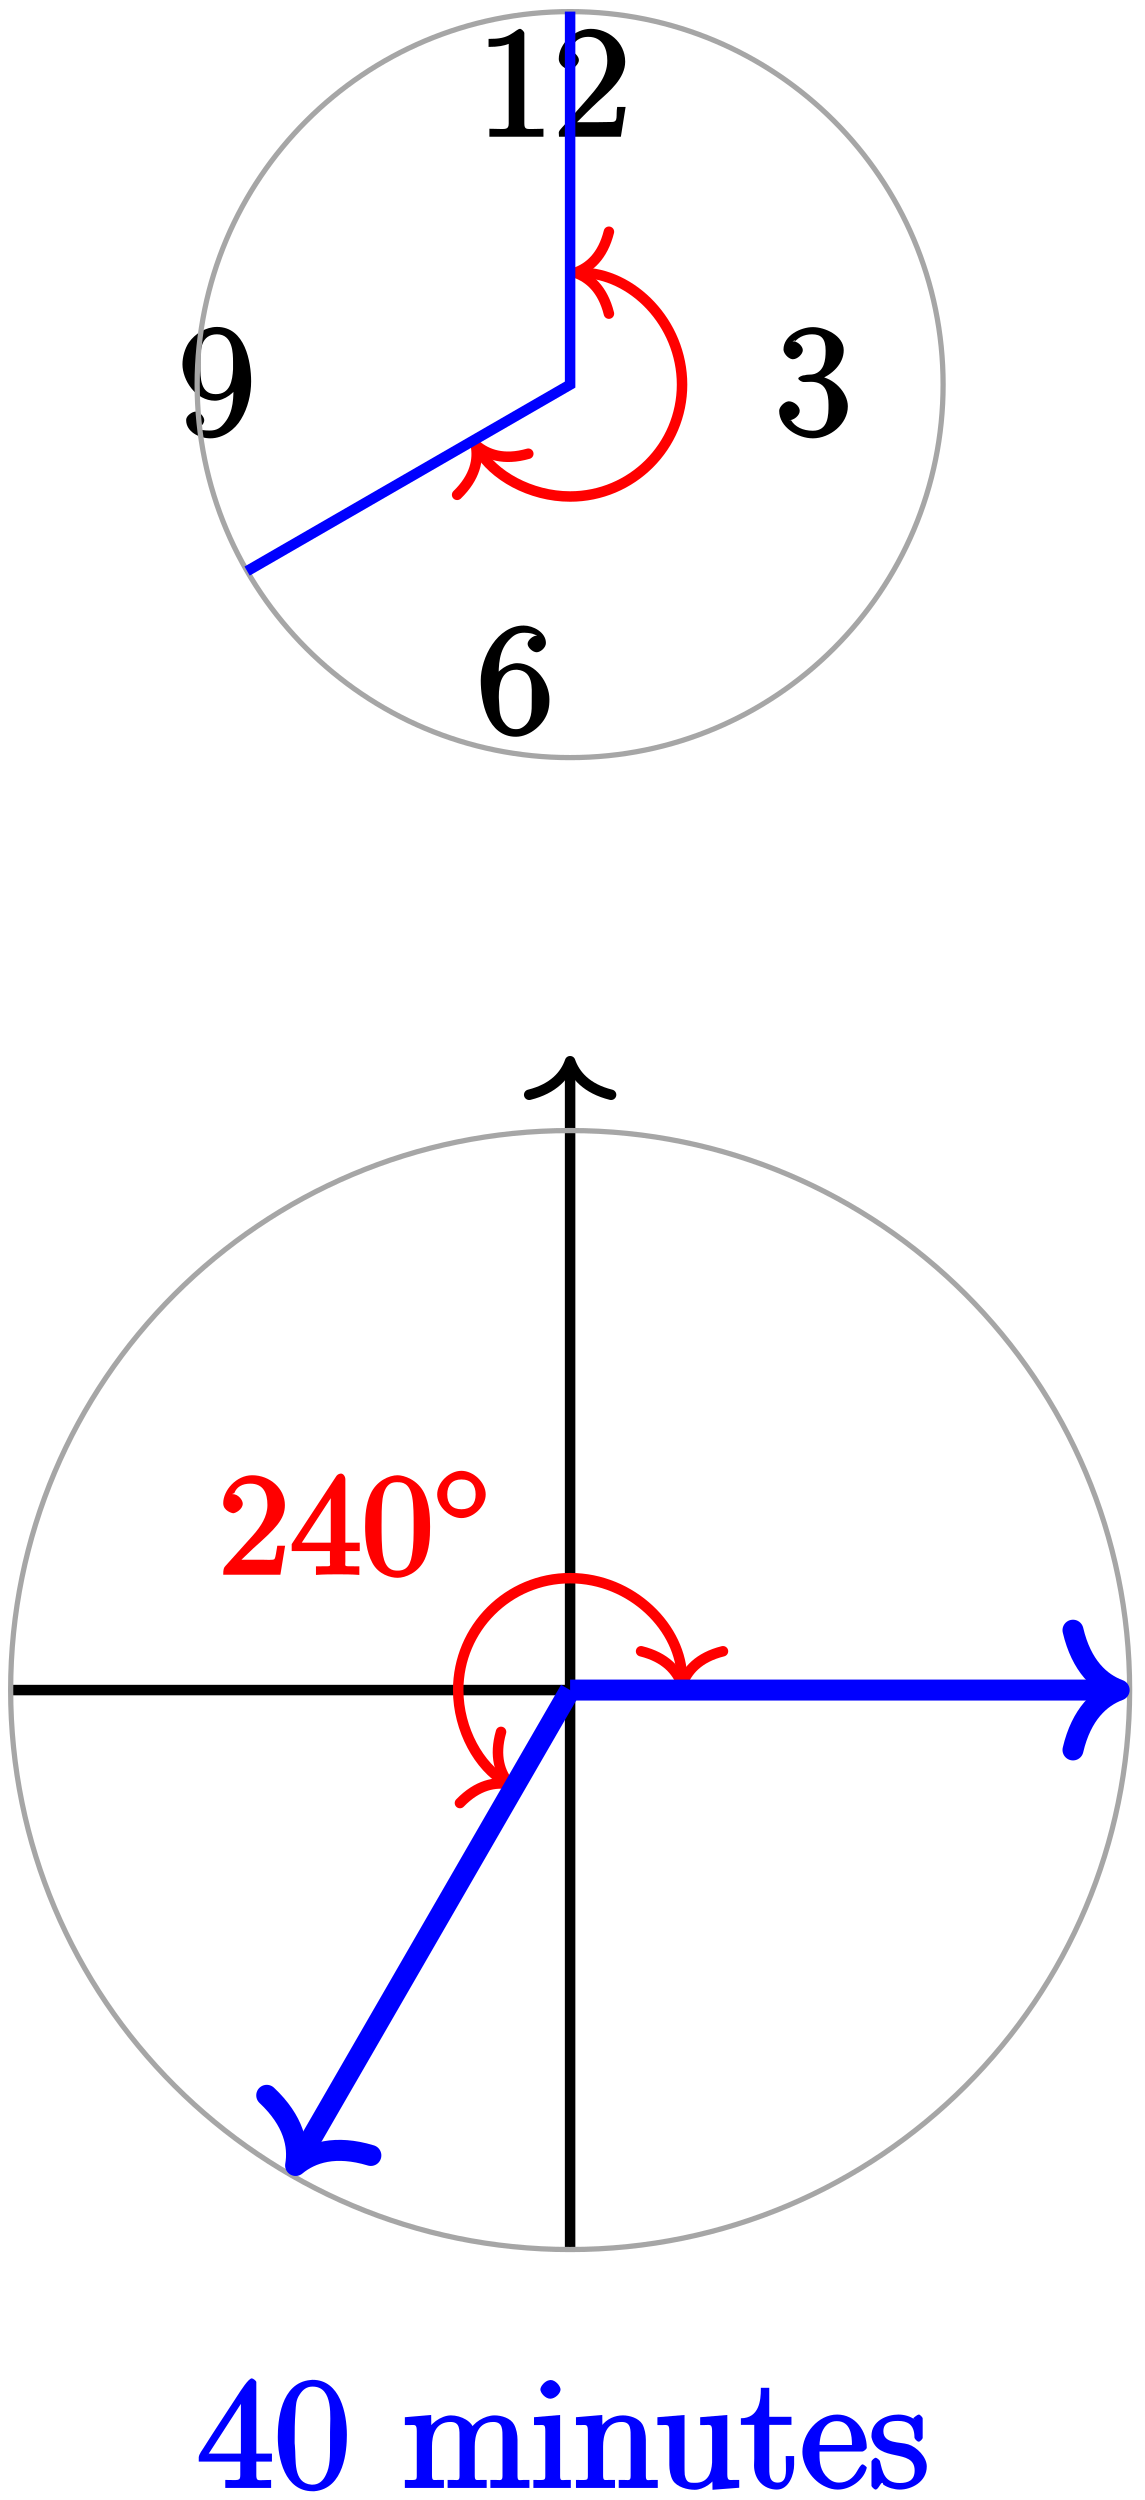
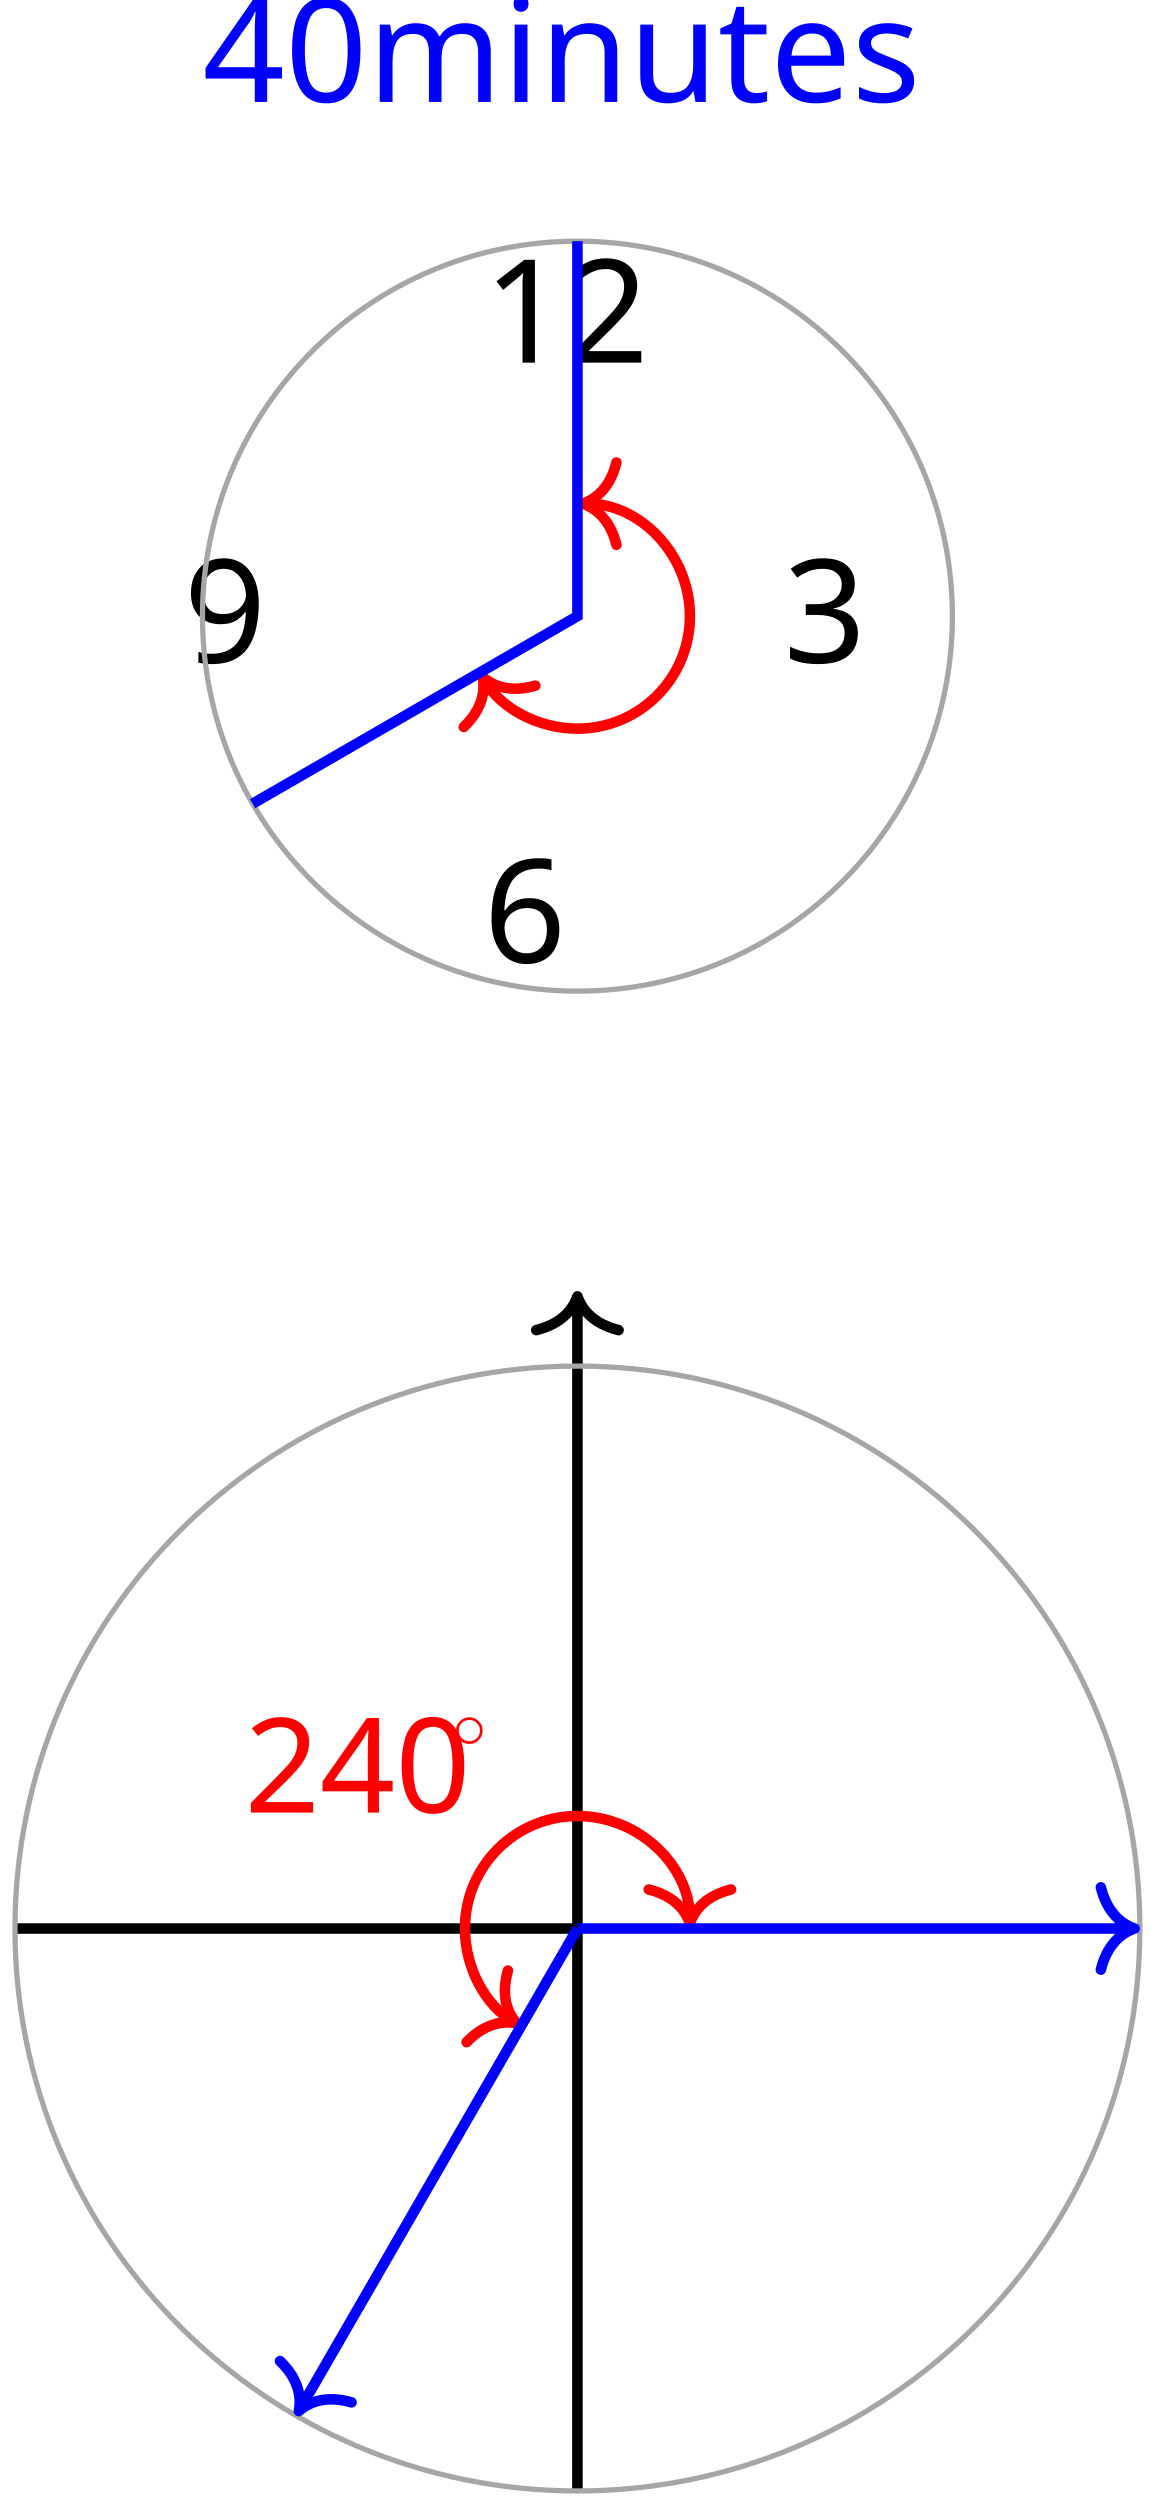
- <svg xmlns="http://www.w3.org/2000/svg" xmlns:xlink="http://www.w3.org/1999/xlink" width="87pt" height="190pt" viewBox="0 0 87 190" version="1.1">
-   <defs>
-     <g>
-       <symbol overflow="visible" id="glyph0-0">
-         <path style="stroke:none;" d="" />
-       </symbol>
-       <symbol overflow="visible" id="glyph0-1">
-         <path style="stroke:none;" d="M 0.891 -7.328 L 0.891 -6.844 C 1.625 -6.844 2.078 -6.938 2.422 -7.078 L 2.422 -1.016 C 2.422 -0.547 2.141 -0.609 1.672 -0.609 C 1.484 -0.609 1.297 -0.625 0.953 -0.625 L 0.953 -0.016 L 5.062 -0.016 L 5.062 -0.625 C 4.75 -0.625 4.547 -0.609 4.375 -0.609 C 3.781 -0.609 3.609 -0.531 3.609 -1.047 L 3.609 -7.906 C 3.609 -7.984 3.406 -8.219 3.281 -8.219 C 3.125 -8.219 2.844 -7.953 2.688 -7.875 C 2.172 -7.531 1.703 -7.453 0.891 -7.453 Z M 0.891 -7.328 " />
-       </symbol>
-       <symbol overflow="visible" id="glyph0-2">
-         <path style="stroke:none;" d="M 1.156 -6.391 C 1.406 -7.125 1.812 -7.609 2.625 -7.609 C 3.688 -7.609 4.062 -6.734 4.062 -5.797 C 4.062 -4.578 3.25 -3.688 2.5 -2.828 L 1.641 -1.859 C 1.391 -1.594 1.141 -1.297 0.891 -1.016 L 0.609 -0.703 C 0.531 -0.609 0.375 -0.469 0.375 -0.312 C 0.375 -0.25 0.391 -0.188 0.391 -0.016 L 5.094 -0.016 L 5.453 -2.281 L 4.812 -2.281 C 4.703 -1.594 4.922 -1.141 4.406 -1.141 C 4.078 -1.141 3.734 -1.125 3.391 -1.125 L 1.766 -1.125 C 2.156 -1.516 2.75 -2.125 3.391 -2.719 C 4.234 -3.469 5.422 -4.469 5.422 -5.719 C 5.422 -7.234 4.094 -8.219 2.797 -8.219 C 1.625 -8.219 0.375 -7.141 0.375 -5.922 C 0.375 -5.594 0.688 -5.219 1.125 -5.141 C 1.516 -5.141 1.906 -5.547 1.906 -5.844 C 1.906 -6.125 1.547 -6.484 1.219 -6.531 C 1.141 -6.531 1.062 -6.531 1.234 -6.594 Z M 1.156 -6.391 " />
-       </symbol>
-       <symbol overflow="visible" id="glyph0-3">
-         <path style="stroke:none;" d="M 1.484 -4.141 L 1.656 -4.141 C 1.656 -5.156 1.641 -6.391 2.562 -7.234 C 2.875 -7.547 3.172 -7.672 3.609 -7.672 C 4 -7.672 4.312 -7.578 4.312 -7.562 C 4.625 -7.453 4.594 -7.453 4.547 -7.453 C 4.266 -7.453 3.859 -7.109 3.859 -6.828 C 3.859 -6.547 4.25 -6.188 4.547 -6.188 C 4.828 -6.188 5.25 -6.531 5.25 -6.891 C 5.25 -7.703 4.281 -8.219 3.562 -8.219 C 1.547 -8.219 0.297 -5.781 0.297 -4.047 C 0.297 -2.422 0.812 0.234 2.969 0.234 C 4.047 0.234 5.172 -0.75 5.422 -1.766 C 5.5 -2.047 5.516 -2.328 5.516 -2.625 C 5.516 -3.844 4.5 -5.359 3.062 -5.359 C 2.422 -5.359 1.484 -4.812 1.328 -4.141 Z M 1.672 -2.719 L 1.672 -2.859 C 1.672 -3.703 1.859 -4.859 2.984 -4.859 L 3.062 -4.859 C 4.312 -4.75 4.172 -3.484 4.172 -2.672 L 4.172 -2.469 C 4.172 -1.719 4.203 -0.969 3.5 -0.5 C 3.297 -0.375 3.203 -0.344 2.969 -0.344 C 2.5 -0.344 2.266 -0.562 2 -0.938 C 1.641 -1.5 1.734 -2.094 1.672 -2.719 Z M 1.672 -2.719 " />
-       </symbol>
-       <symbol overflow="visible" id="glyph0-4">
-         <path style="stroke:none;" d="M 1.344 -6.906 C 1.641 -7.422 2.188 -7.672 2.797 -7.672 C 3.5 -7.672 3.828 -7.344 3.828 -6.422 C 3.828 -5.703 3.719 -4.891 2.969 -4.656 C 2.734 -4.578 2.469 -4.641 2.25 -4.562 L 2.203 -4.562 C 2.094 -4.562 1.75 -4.438 1.75 -4.312 C 1.75 -4.203 2.031 -4.047 2.141 -4.047 L 2.266 -4.047 C 2.422 -4.047 2.562 -4.062 2.719 -4.062 C 3.844 -4.062 4.047 -3.188 4.047 -2.312 C 4.047 -1.547 4.047 -0.344 2.859 -0.344 C 2.094 -0.344 1.5 -0.641 1.203 -1.141 L 1.047 -1.141 C 1.422 -1.141 1.859 -1.5 1.859 -1.859 C 1.859 -2.219 1.406 -2.578 1.047 -2.578 L 1 -2.578 C 0.688 -2.547 0.297 -2.156 0.297 -1.859 C 0.297 -0.609 1.719 0.234 2.859 0.234 C 4.141 0.234 5.516 -0.844 5.516 -2.203 C 5.516 -3.25 4.406 -4.391 3.312 -4.469 L 3.312 -4.203 C 4.328 -4.609 5.203 -5.422 5.203 -6.469 C 5.203 -7.578 3.766 -8.219 2.859 -8.219 C 1.953 -8.219 0.625 -7.594 0.625 -6.516 C 0.625 -6.25 0.938 -5.844 1.281 -5.781 L 1.359 -5.781 C 1.672 -5.781 2.094 -6.156 2.094 -6.469 C 2.094 -6.766 1.703 -7.141 1.344 -7.141 C 1.297 -7.141 1.266 -7.141 1.531 -7.219 Z M 1.344 -6.906 " />
-       </symbol>
-       <symbol overflow="visible" id="glyph0-5">
-         <path style="stroke:none;" d="M 4.344 -3.859 L 4.172 -3.859 C 4.172 -2.938 4.203 -1.812 3.516 -0.969 C 3.188 -0.547 2.906 -0.359 2.359 -0.359 C 1.938 -0.359 1.609 -0.406 1.516 -0.531 C 1.469 -0.531 1.953 -0.781 1.953 -1.141 C 1.953 -1.406 1.609 -1.797 1.297 -1.797 C 1.031 -1.797 0.594 -1.484 0.578 -1.188 L 0.578 -1.141 C 0.578 -0.281 1.547 0.234 2.422 0.234 C 3.391 0.234 4.297 -0.438 4.75 -1.219 C 5.266 -2.062 5.516 -3.125 5.516 -4.094 C 5.516 -5.562 5.062 -8.234 2.922 -8.234 C 2.078 -8.234 1.25 -7.719 0.781 -7.047 C 0.469 -6.578 0.297 -5.953 0.297 -5.391 C 0.297 -4.172 1.312 -2.625 2.766 -2.625 C 3.469 -2.625 4.375 -3.266 4.5 -3.859 Z M 4.141 -5.438 C 4.141 -5.312 4.141 -5.219 4.141 -5.109 L 4.141 -5.016 C 4.094 -4.172 3.938 -3.125 2.828 -3.125 C 1.656 -3.125 1.656 -4.344 1.656 -5.266 L 1.656 -5.672 C 1.656 -6.484 1.703 -7.672 2.922 -7.672 C 4.125 -7.672 4.141 -6.234 4.141 -5.562 C 4.141 -5.516 4.141 -5.484 4.141 -5.438 Z M 4.141 -5.438 " />
-       </symbol>
-       <symbol overflow="visible" id="glyph0-6">
-         <path style="stroke:none;" d="M 0.328 -2.016 L 3.281 -2.016 L 3.281 -1 C 3.281 -0.516 3.125 -0.625 2.141 -0.625 L 2.141 -0.016 L 5.625 -0.016 L 5.625 -0.625 C 5.312 -0.625 5.156 -0.609 5.031 -0.609 C 4.641 -0.609 4.5 -0.531 4.5 -1 L 4.5 -2.016 L 5.688 -2.016 L 5.688 -2.625 L 4.5 -2.625 L 4.5 -8.062 C 4.5 -8.156 4.25 -8.344 4.156 -8.344 C 3.906 -8.344 3.328 -7.438 3.047 -7 C 2.188 -5.672 1.297 -4.344 0.453 -3 L 0.297 -2.766 C 0.234 -2.656 0.125 -2.469 0.125 -2.344 C 0.125 -2.266 0.125 -2.203 0.125 -2.016 Z M 0.734 -2.391 L 3.641 -6.891 L 3.328 -6.984 L 3.328 -2.625 L 0.891 -2.625 Z M 0.734 -2.391 " />
-       </symbol>
-       <symbol overflow="visible" id="glyph0-7">
-         <path style="stroke:none;" d="M 2.766 -8.219 C 0.484 -8.016 0.281 -5.047 0.281 -3.891 C 0.281 -2.266 0.812 0.234 2.922 0.234 L 3.062 0.234 C 5.328 0.031 5.531 -2.875 5.531 -4.047 C 5.531 -5.672 5.016 -8.234 2.922 -8.234 C 2.875 -8.234 2.828 -8.219 2.766 -8.219 Z M 1.578 -3.25 C 1.562 -3.344 1.562 -3.453 1.562 -3.547 C 1.562 -4.297 1.562 -5.062 1.625 -5.797 C 1.656 -6.281 1.656 -6.703 1.938 -7.109 C 2.188 -7.5 2.484 -7.719 2.922 -7.719 C 4.547 -7.719 4.25 -5.375 4.25 -4.25 L 4.25 -3.375 C 4.25 -2.484 4.266 -1.641 3.938 -1.016 C 3.734 -0.578 3.422 -0.266 2.922 -0.266 L 2.844 -0.266 C 1.406 -0.375 1.688 -2.156 1.578 -3.25 Z M 1.578 -3.25 " />
-       </symbol>
-       <symbol overflow="visible" id="glyph0-8">
-         <path style="stroke:none;" d="M 0.188 -5.266 L 0.188 -4.797 L 0.609 -4.797 C 0.953 -4.797 1.094 -4.875 1.094 -4.328 L 1.094 -0.984 C 1.094 -0.547 1.062 -0.625 0.188 -0.625 L 0.188 -0.016 L 3.156 -0.016 L 3.156 -0.625 L 2.703 -0.625 C 2.359 -0.625 2.25 -0.531 2.25 -0.984 L 2.25 -3.172 C 2.25 -4 2.484 -5.031 3.656 -5.031 C 4.391 -5.031 4.344 -4.453 4.344 -3.75 L 4.344 -0.938 C 4.344 -0.531 4.203 -0.625 3.844 -0.625 L 3.438 -0.625 L 3.438 -0.016 L 6.406 -0.016 L 6.406 -0.625 L 5.953 -0.625 C 5.609 -0.625 5.5 -0.531 5.5 -0.984 L 5.5 -3.172 C 5.5 -4 5.734 -5.031 6.906 -5.031 C 7.641 -5.031 7.609 -4.453 7.609 -3.75 L 7.609 -0.938 C 7.609 -0.531 7.453 -0.625 7.094 -0.625 L 6.688 -0.625 L 6.688 -0.016 L 9.656 -0.016 L 9.656 -0.625 L 9.203 -0.625 C 8.875 -0.625 8.75 -0.5 8.75 -0.953 L 8.75 -3.672 C 8.75 -4.047 8.672 -4.5 8.484 -4.844 C 8.219 -5.328 7.531 -5.531 7 -5.531 C 6.266 -5.531 5.312 -4.953 5.141 -4.359 L 5.453 -4.359 C 5.375 -5.062 4.469 -5.531 3.688 -5.531 C 2.938 -5.531 2.016 -4.859 1.828 -4.172 L 2.203 -4.172 L 2.188 -5.562 L 0.188 -5.391 Z M 0.188 -5.266 " />
-       </symbol>
-       <symbol overflow="visible" id="glyph0-9">
-         <path style="stroke:none;" d="M 0.25 -5.266 L 0.25 -4.797 L 0.641 -4.797 C 1.016 -4.797 1.109 -4.859 1.109 -4.328 L 1.109 -0.984 C 1.109 -0.547 1.078 -0.625 0.203 -0.625 L 0.203 -0.016 L 3.047 -0.016 L 3.047 -0.625 L 2.703 -0.625 C 2.359 -0.625 2.234 -0.516 2.234 -0.922 L 2.234 -5.562 L 0.25 -5.391 Z M 1.406 -8.203 C 1.094 -8.156 0.734 -7.75 0.734 -7.5 C 0.734 -7.25 1.109 -6.797 1.484 -6.797 C 1.859 -6.797 2.266 -7.203 2.266 -7.5 C 2.266 -7.75 1.891 -8.219 1.516 -8.219 C 1.484 -8.219 1.453 -8.203 1.406 -8.203 Z M 1.406 -8.203 " />
-       </symbol>
-       <symbol overflow="visible" id="glyph0-10">
-         <path style="stroke:none;" d="M 0.188 -5.266 L 0.188 -4.797 L 0.609 -4.797 C 0.953 -4.797 1.094 -4.875 1.094 -4.328 L 1.094 -0.984 C 1.094 -0.547 1.062 -0.625 0.188 -0.625 L 0.188 -0.016 L 3.156 -0.016 L 3.156 -0.625 L 2.703 -0.625 C 2.359 -0.625 2.25 -0.531 2.25 -0.984 L 2.25 -3.172 C 2.25 -4 2.484 -5.031 3.656 -5.031 C 4.391 -5.031 4.344 -4.453 4.344 -3.75 L 4.344 -0.938 C 4.344 -0.531 4.203 -0.625 3.844 -0.625 L 3.438 -0.625 L 3.438 -0.016 L 6.406 -0.016 L 6.406 -0.625 L 5.953 -0.625 C 5.625 -0.625 5.5 -0.5 5.5 -0.953 L 5.5 -3.672 C 5.5 -4.047 5.422 -4.516 5.234 -4.859 C 4.953 -5.328 4.266 -5.531 3.75 -5.531 C 3.172 -5.531 2.531 -5.281 2.125 -4.719 C 2.016 -4.578 1.875 -4.344 1.828 -4.172 L 2.203 -4.172 L 2.188 -5.562 L 0.188 -5.391 Z M 0.188 -5.266 " />
-       </symbol>
-       <symbol overflow="visible" id="glyph0-11">
-         <path style="stroke:none;" d="M 0.188 -5.266 L 0.188 -4.797 L 0.531 -4.797 C 1.047 -4.797 1.094 -4.875 1.094 -4.156 L 1.094 -1.766 C 1.094 -1.406 1.172 -0.922 1.359 -0.594 C 1.672 -0.078 2.469 0.125 3.031 0.125 C 3.672 0.125 4.547 -0.438 4.734 -1.094 L 4.359 -1.094 L 4.375 0.125 L 6.406 -0.031 L 6.406 -0.625 L 6 -0.625 C 5.656 -0.625 5.5 -0.531 5.5 -1.062 L 5.5 -5.562 L 3.438 -5.391 L 3.438 -4.797 L 3.781 -4.797 C 4.188 -4.797 4.344 -4.906 4.344 -4.328 L 4.344 -1.953 C 4.297 -1.125 4.016 -0.406 3.078 -0.406 C 2.641 -0.406 2.391 -0.375 2.266 -1.016 C 2.25 -1.25 2.25 -1.484 2.25 -1.703 L 2.25 -5.562 L 0.188 -5.391 Z M 0.188 -5.266 " />
-       </symbol>
-       <symbol overflow="visible" id="glyph0-12">
-         <path style="stroke:none;" d="M 1.547 -7.5 C 1.547 -6.719 1.438 -5.312 0.031 -5.312 L 0.031 -4.812 L 1.047 -4.812 L 1.047 -2.234 C 1.047 -2.062 1.031 -1.906 1.031 -1.734 C 1.031 -0.656 1.766 0.109 2.766 0.109 C 3.688 0.109 4.078 -1.047 4.078 -1.797 L 4.078 -2.438 L 3.438 -2.438 C 3.438 -2.125 3.453 -1.953 3.453 -1.766 C 3.453 -1.25 3.547 -0.422 2.828 -0.422 C 2.141 -0.422 2.188 -1.109 2.188 -1.703 L 2.188 -4.812 L 3.875 -4.812 L 3.875 -5.422 L 2.188 -5.422 L 2.188 -7.625 L 1.547 -7.625 Z M 1.547 -7.5 " />
-       </symbol>
-       <symbol overflow="visible" id="glyph0-13">
-         <path style="stroke:none;" d="M 1.266 -2.781 L 4.688 -2.781 C 4.812 -2.781 5.047 -2.969 5.047 -3.078 C 5.047 -4.312 4.203 -5.594 2.797 -5.594 C 1.359 -5.594 0.156 -4.156 0.156 -2.766 C 0.156 -1.719 0.906 -0.531 1.953 -0.094 C 2.219 0.031 2.516 0.109 2.828 0.109 L 2.859 0.109 C 3.734 0.109 4.75 -0.547 5.016 -1.438 C 5.016 -1.469 5.047 -1.516 5.047 -1.562 C 5.047 -1.625 4.797 -1.812 4.734 -1.812 C 4.594 -1.812 4.406 -1.453 4.312 -1.297 C 4.016 -0.766 3.578 -0.422 2.938 -0.422 C 2.484 -0.422 2.203 -0.641 1.906 -0.969 C 1.438 -1.547 1.453 -2.203 1.453 -2.781 Z M 1.453 -3.141 C 1.453 -4.047 1.781 -5.094 2.766 -5.094 C 3.828 -5.094 3.922 -4 3.922 -3.281 L 1.453 -3.281 Z M 1.453 -3.141 " />
-       </symbol>
-       <symbol overflow="visible" id="glyph0-14">
-         <path style="stroke:none;" d="M 3.516 -5.188 C 3.172 -5.469 2.672 -5.594 2.25 -5.594 C 1.391 -5.594 0.203 -5.125 0.203 -3.984 L 0.203 -3.875 C 0.641 -1.859 3.484 -3.094 3.484 -1.344 C 3.484 -0.594 3 -0.391 2.359 -0.391 C 1.172 -0.391 1.047 -1.234 0.844 -2.062 C 0.828 -2.125 0.609 -2.312 0.531 -2.312 C 0.422 -2.312 0.203 -2.109 0.203 -2.016 L 0.203 -0.172 C 0.203 -0.109 0.422 0.109 0.516 0.109 C 0.719 0.109 0.891 -0.406 1.016 -0.406 L 1.031 -0.406 C 1.109 -0.375 1.047 -0.328 1.109 -0.266 C 1.438 -0.031 1.953 0.109 2.359 0.109 C 3.234 0.109 4.406 -0.469 4.406 -1.656 C 4.406 -2.359 3.656 -3.125 3 -3.328 C 2.359 -3.531 1.109 -3.359 1.109 -4.328 C 1.109 -5.016 1.656 -5.109 2.219 -5.109 C 2.906 -5.109 3.469 -4.875 3.469 -3.859 C 3.469 -3.75 3.672 -3.531 3.797 -3.531 C 3.891 -3.531 4.094 -3.734 4.094 -3.828 L 4.094 -5.312 C 4.094 -5.375 3.891 -5.594 3.812 -5.594 C 3.656 -5.594 3.328 -5.266 3.375 -5.312 Z M 3.516 -5.188 " />
-       </symbol>
-       <symbol overflow="visible" id="glyph1-0">
-         <path style="stroke:none;" d="" />
-       </symbol>
-       <symbol overflow="visible" id="glyph1-1">
-         <path style="stroke:none;" d="M 1.5 -0.891 L 2.656 -2 C 4.359 -3.516 5.062 -4.203 5.062 -5.297 C 5.062 -6.547 3.922 -7.562 2.578 -7.562 C 1.359 -7.562 0.375 -6.406 0.375 -5.438 C 0.375 -4.828 1.094 -4.672 1.125 -4.672 C 1.312 -4.672 1.859 -4.969 1.859 -5.406 C 1.859 -5.688 1.5 -6.125 1.109 -6.125 C 1.031 -6.125 1 -6.125 1.219 -6.203 C 1.391 -6.672 1.812 -6.922 2.438 -6.922 C 3.438 -6.922 3.734 -6.188 3.734 -5.297 C 3.734 -4.422 3.234 -3.672 2.641 -3 L 0.547 -0.672 C 0.422 -0.547 0.375 -0.422 0.375 0 L 4.719 0 L 5.078 -2.203 L 4.484 -2.203 C 4.391 -1.719 4.375 -1.359 4.266 -1.188 C 4.188 -1.094 3.594 -1.141 3.344 -1.141 L 1.391 -1.141 Z M 1.5 -0.891 " />
-       </symbol>
-       <symbol overflow="visible" id="glyph1-2">
-         <path style="stroke:none;" d="M 3.031 -1.953 L 3.031 -1 C 3.031 -0.609 3.188 -0.641 2.375 -0.641 L 1.969 -0.641 L 1.969 0.016 C 2.594 -0.031 3.156 -0.031 3.625 -0.031 C 4.078 -0.031 4.656 -0.031 5.266 0.016 L 5.266 -0.641 L 4.875 -0.641 C 4.062 -0.641 4.203 -0.609 4.203 -1 L 4.203 -1.797 L 5.297 -1.797 L 5.297 -2.438 L 4.203 -2.438 L 4.203 -7.25 C 4.203 -7.469 4.047 -7.688 3.875 -7.688 C 3.781 -7.688 3.625 -7.641 3.531 -7.516 L 0.125 -2.328 L 0.125 -1.797 L 3.031 -1.797 Z M 3.266 -2.438 L 0.891 -2.438 L 3.375 -6.25 L 3.094 -6.359 L 3.094 -2.438 Z M 3.266 -2.438 " />
-       </symbol>
-       <symbol overflow="visible" id="glyph1-3">
-         <path style="stroke:none;" d="M 5.188 -3.641 C 5.188 -4.516 5.125 -5.391 4.75 -6.188 C 4.25 -7.234 3.188 -7.562 2.719 -7.562 C 2.078 -7.562 1.094 -7.125 0.656 -6.125 C 0.312 -5.359 0.25 -4.516 0.25 -3.641 C 0.25 -2.828 0.344 -1.734 0.797 -0.906 C 1.266 -0.016 2.188 0.234 2.719 0.234 C 3.297 0.234 4.297 -0.141 4.781 -1.172 C 5.125 -1.938 5.188 -2.781 5.188 -3.641 Z M 2.719 -0.312 C 2.297 -0.312 1.812 -0.422 1.609 -1.469 C 1.5 -2.125 1.5 -3.125 1.5 -3.781 C 1.5 -4.469 1.5 -5.188 1.578 -5.781 C 1.781 -7.078 2.438 -7.031 2.719 -7.031 C 3.078 -7.031 3.625 -6.984 3.828 -5.906 C 3.938 -5.297 3.938 -4.453 3.938 -3.781 C 3.938 -2.953 3.938 -2.219 3.812 -1.516 C 3.656 -0.484 3.203 -0.312 2.719 -0.312 Z M 2.719 -0.312 " />
-       </symbol>
-       <symbol overflow="visible" id="glyph2-0">
-         <path style="stroke:none;" d="" />
-       </symbol>
-       <symbol overflow="visible" id="glyph2-1">
-         <path style="stroke:none;" d="M 3.953 -2.141 C 3.953 -3.062 3.016 -3.938 2.109 -3.938 C 1.203 -3.938 0.266 -3.062 0.266 -2.141 C 0.266 -1.234 1.203 -0.344 2.109 -0.344 C 3.016 -0.344 3.953 -1.234 3.953 -2.141 Z M 2.109 -1.016 C 1.406 -1.016 1.031 -1.422 1.031 -2.141 C 1.031 -2.859 1.406 -3.281 2.109 -3.281 C 2.828 -3.281 3.188 -2.859 3.188 -2.141 C 3.188 -1.422 2.828 -1.016 2.109 -1.016 Z M 2.109 -1.016 " />
-       </symbol>
-     </g>
+ <svg xmlns="http://www.w3.org/2000/svg" id="svg4581" version="1.1" xml:space="preserve" width="108.75" height="236.25" viewBox="0 0 108.75 236.25">
+   <defs id="defs4585">
+     <clipPath clipPathUnits="userSpaceOnUse" id="clipPath4597">
+       <path d="M 0,0 612,0 612,792 0,792 0,0 Z" id="path4599" />
+     </clipPath>
  </defs>
-   <g id="surface1">
-     <g style="fill:rgb(0%,0%,0%);fill-opacity:1;">
-       <use xlink:href="#glyph0-1" x="36.24" y="10.41" />
-       <use xlink:href="#glyph0-2" x="42.092" y="10.41" />
-     </g>
-     <g style="fill:rgb(0%,0%,0%);fill-opacity:1;">
-       <use xlink:href="#glyph0-3" x="36.24" y="55.76" />
-     </g>
-     <g style="fill:rgb(0%,0%,0%);fill-opacity:1;">
-       <use xlink:href="#glyph0-4" x="58.92" y="33.08" />
-     </g>
-     <g style="fill:rgb(0%,0%,0%);fill-opacity:1;">
-       <use xlink:href="#glyph0-5" x="13.57" y="33.08" />
-     </g>
-     <path style="fill:none;stroke-width:0.797;stroke-linecap:butt;stroke-linejoin:miter;stroke:rgb(100%,0%,0%);stroke-opacity:1;stroke-miterlimit:10;" d="M 0.799 8.503 C 4.697 8.503 8.506 4.695 8.506 -0 C 8.506 -4.696 4.697 -8.504 -0.002 -8.504 C -3.037 -8.504 -5.846 -6.883 -6.967 -4.946 " transform="matrix(1,0,0,-1,43.33,29.23)" />
-     <path style="fill:none;stroke-width:0.797;stroke-linecap:round;stroke-linejoin:round;stroke:rgb(100%,0%,0%);stroke-opacity:1;stroke-miterlimit:10;" d="M -2.549 3.11 C -2.084 1.243 -1.045 0.364 0.002 0.001 C -1.045 -0.363 -2.084 -1.245 -2.549 -3.113 " transform="matrix(-1,0,0,1,43.7285,20.72588)" />
-     <path style="fill:none;stroke-width:0.797;stroke-linecap:round;stroke-linejoin:round;stroke:rgb(100%,0%,0%);stroke-opacity:1;stroke-miterlimit:10;" d="M -2.552 3.111 C -2.083 1.244 -1.045 0.362 0.001 0.001 C -1.045 -0.362 -2.086 -1.245 -2.552 -3.112 " transform="matrix(-0.50156,-0.86877,-0.86877,0.50156,36.16508,33.82825)" />
-     <path style="fill:none;stroke-width:0.399;stroke-linecap:butt;stroke-linejoin:miter;stroke:rgb(64.999%,64.999%,64.999%);stroke-opacity:1;stroke-miterlimit:10;" d="M 28.346 -0 C 28.346 15.656 15.654 28.347 -0.002 28.347 C -15.654 28.347 -28.346 15.656 -28.346 -0 C -28.346 -15.657 -15.654 -28.348 -0.002 -28.348 C 15.654 -28.348 28.346 -15.657 28.346 -0 Z M 28.346 -0 " transform="matrix(1,0,0,-1,43.33,29.23)" />
-     <path style="fill:none;stroke-width:0.797;stroke-linecap:butt;stroke-linejoin:miter;stroke:rgb(0%,0%,100%);stroke-opacity:1;stroke-miterlimit:10;" d="M -0.002 28.347 L -0.002 -0 L -24.549 -14.172 " transform="matrix(1,0,0,-1,43.33,29.23)" />
-     <path style="fill:none;stroke-width:0.797;stroke-linecap:butt;stroke-linejoin:miter;stroke:rgb(0%,0%,0%);stroke-opacity:1;stroke-miterlimit:10;" d="M -0.002 -141.735 L -0.002 -51.821 " transform="matrix(1,0,0,-1,43.33,29.23)" />
-     <path style="fill:none;stroke-width:0.797;stroke-linecap:round;stroke-linejoin:round;stroke:rgb(0%,0%,0%);stroke-opacity:1;stroke-miterlimit:10;" d="M -2.55 3.111 C -2.085 1.244 -1.046 0.361 0 0.002 C -1.046 -0.361 -2.085 -1.244 -2.55 -3.111 " transform="matrix(0,-1,-1,0,43.33,80.65282)" />
-     <path style="fill:none;stroke-width:0.797;stroke-linecap:butt;stroke-linejoin:miter;stroke:rgb(0%,0%,0%);stroke-opacity:1;stroke-miterlimit:10;" d="M -0.002 -99.215 L -42.521 -99.215 " transform="matrix(1,0,0,-1,43.33,29.23)" />
-     <path style="fill:none;stroke-width:0.797;stroke-linecap:butt;stroke-linejoin:miter;stroke:rgb(100%,0%,0%);stroke-opacity:1;stroke-miterlimit:10;" d="M 8.506 -98.418 C 8.506 -94.516 4.697 -90.711 -0.002 -90.711 C -4.697 -90.711 -8.506 -94.516 -8.506 -99.215 C -8.506 -102.25 -6.885 -105.059 -4.943 -106.18 " transform="matrix(1,0,0,-1,43.33,29.23)" />
-     <path style="fill:none;stroke-width:0.797;stroke-linecap:round;stroke-linejoin:round;stroke:rgb(100%,0%,0%);stroke-opacity:1;stroke-miterlimit:10;" d="M -2.549 3.111 C -2.084 1.244 -1.045 0.361 0.002 0.002 C -1.045 -0.361 -2.084 -1.244 -2.549 -3.111 " transform="matrix(0,1,1,0,51.83412,128.0453)" />
-     <path style="fill:none;stroke-width:0.797;stroke-linecap:round;stroke-linejoin:round;stroke:rgb(100%,0%,0%);stroke-opacity:1;stroke-miterlimit:10;" d="M -2.55 3.113 C -2.087 1.245 -1.047 0.362 -0.001 -0.001 C -1.047 -0.362 -2.084 -1.244 -2.55 -3.109 " transform="matrix(0.86877,0.50156,0.50156,-0.86877,38.73175,135.6087)" />
-     <g style="fill:rgb(100%,0%,0%);fill-opacity:1;">
-       <use xlink:href="#glyph1-1" x="16.59" y="119.68" />
-       <use xlink:href="#glyph1-2" x="22.044" y="119.68" />
-       <use xlink:href="#glyph1-3" x="27.499" y="119.68" />
-     </g>
-     <g style="fill:rgb(100%,0%,0%);fill-opacity:1;">
-       <use xlink:href="#glyph2-1" x="32.96" y="115.72" />
-     </g>
-     <path style="fill:none;stroke-width:0.399;stroke-linecap:butt;stroke-linejoin:miter;stroke:rgb(64.999%,64.999%,64.999%);stroke-opacity:1;stroke-miterlimit:10;" d="M 42.522 -99.215 C 42.522 -75.731 23.483 -56.692 -0.002 -56.692 C -23.482 -56.692 -42.521 -75.731 -42.521 -99.215 C -42.521 -122.696 -23.482 -141.735 -0.002 -141.735 C 23.483 -141.735 42.522 -122.696 42.522 -99.215 Z M 42.522 -99.215 " transform="matrix(1,0,0,-1,43.33,29.23)" />
-     <path style="fill:none;stroke-width:1.594;stroke-linecap:butt;stroke-linejoin:miter;stroke:rgb(0%,0%,100%);stroke-opacity:1;stroke-miterlimit:10;" d="M 40.928 -99.215 L -0.002 -99.215 " transform="matrix(1,0,0,-1,43.33,29.23)" />
-     <path style="fill:none;stroke-width:1.594;stroke-linecap:round;stroke-linejoin:round;stroke:rgb(0%,0%,100%);stroke-opacity:1;stroke-miterlimit:10;" d="M -3.506 4.549 C -2.866 1.819 -1.44 0.53 0.002 -0.001 C -1.44 -0.533 -2.866 -1.822 -3.506 -4.552 " transform="matrix(1,0,0,-1,85.05318,128.4438)" />
-     <path style="fill:none;stroke-width:1.594;stroke-linecap:butt;stroke-linejoin:miter;stroke:rgb(0%,0%,100%);stroke-opacity:1;stroke-miterlimit:10;" d="M -0.002 -99.215 L -20.459 -134.653 " transform="matrix(1,0,0,-1,43.33,29.23)" />
-     <path style="fill:none;stroke-width:1.594;stroke-linecap:round;stroke-linejoin:round;stroke:rgb(0%,0%,100%);stroke-opacity:1;stroke-miterlimit:10;" d="M -3.506 4.553 C -2.868 1.819 -1.44 0.53 -0 -0.001 C -1.439 -0.531 -2.865 -1.822 -3.506 -4.552 " transform="matrix(-0.5016,0.86877,0.86877,0.5016,22.4697,164.5751)" />
-     <g style="fill:rgb(0%,0%,100%);fill-opacity:1;">
-       <use xlink:href="#glyph0-6" x="14.98" y="189.1" />
-       <use xlink:href="#glyph0-7" x="20.832" y="189.1" />
-     </g>
-     <g style="fill:rgb(0%,0%,100%);fill-opacity:1;">
-       <use xlink:href="#glyph0-8" x="30.581" y="189.1" />
-       <use xlink:href="#glyph0-9" x="40.334" y="189.1" />
-       <use xlink:href="#glyph0-10" x="43.585" y="189.1" />
-     </g>
-     <g style="fill:rgb(0%,0%,100%);fill-opacity:1;">
-       <use xlink:href="#glyph0-11" x="49.775" y="189.1" />
-       <use xlink:href="#glyph0-12" x="56.276" y="189.1" />
-       <use xlink:href="#glyph0-13" x="60.827" y="189.1" />
-       <use xlink:href="#glyph0-14" x="66.029" y="189.1" />
+   <g id="g4589" transform="matrix(1.25,0,0,-1.25,0,236.25)">
+     <g id="g4591" transform="translate(-142,-470)">
+       <g id="g4593">
+         <g id="g4595" clip-path="url(#clipPath4597)">
+           <g id="g4601" transform="translate(185.653,612.418)">
+             <g id="g4603">
+               <g id="g4605">
+                 <g id="g4607" />
+                 <g id="g4609" />
+                 <g id="g4611" />
+                 <g id="g4613">
+                   <g id="g4615" transform="translate(-7.087,19.162)">
+                     <g id="g4617">
+                       <g id="g4619" transform="translate(-178.566,-631.58)">
+                         <text transform="matrix(1,0,0,-1,178.566,631.58)" style="font-variant:normal;font-weight:normal;font-size:10.909px;font-family:CMR10;-inkscape-font-specification:CMR10;writing-mode:lr-tb;fill:#000000;fill-opacity:1;fill-rule:nonzero;stroke:none" id="text4621">
+                           <tspan x="0 5.455" y="0" id="tspan4623">12</tspan>
+                         </text>
+                         <g id="g4625" transform="translate(178.566,631.58)" />
+                       </g>
+                     </g>
+                     <g id="g4627" transform="translate(7.087,-19.162)" />
+                   </g>
+                 </g>
+                 <g id="g4629">
+                   <g id="g4631" transform="translate(-7.087,-26.192)">
+                     <g id="g4633">
+                       <g id="g4635" transform="translate(-178.566,-586.226)">
+                         <text transform="matrix(1,0,0,-1,178.566,586.226)" style="font-variant:normal;font-weight:normal;font-size:10.909px;font-family:CMR10;-inkscape-font-specification:CMR10;writing-mode:lr-tb;fill:#000000;fill-opacity:1;fill-rule:nonzero;stroke:none" id="text4637">
+                           <tspan x="0" y="0" id="tspan4639">6</tspan>
+                         </text>
+                         <g id="g4641" transform="translate(178.566,586.226)" />
+                       </g>
+                     </g>
+                     <g id="g4643" transform="translate(7.087,26.192)" />
+                   </g>
+                 </g>
+                 <g id="g4645">
+                   <g id="g4647" transform="translate(15.591,-3.515)">
+                     <g id="g4649">
+                       <g id="g4651" transform="translate(-201.244,-608.903)">
+                         <text transform="matrix(1,0,0,-1,201.244,608.903)" style="font-variant:normal;font-weight:normal;font-size:10.909px;font-family:CMR10;-inkscape-font-specification:CMR10;writing-mode:lr-tb;fill:#000000;fill-opacity:1;fill-rule:nonzero;stroke:none" id="text4653">
+                           <tspan x="0" y="0" id="tspan4655">3</tspan>
+                         </text>
+                         <g id="g4657" transform="translate(201.244,608.903)" />
+                       </g>
+                     </g>
+                     <g id="g4659" transform="translate(-15.591,3.515)" />
+                   </g>
+                 </g>
+                 <g id="g4661">
+                   <g id="g4663" transform="translate(-29.764,-3.515)">
+                     <g id="g4665">
+                       <g id="g4667" transform="translate(-155.889,-608.903)">
+                         <text transform="matrix(1,0,0,-1,155.889,608.903)" style="font-variant:normal;font-weight:normal;font-size:10.909px;font-family:CMR10;-inkscape-font-specification:CMR10;writing-mode:lr-tb;fill:#000000;fill-opacity:1;fill-rule:nonzero;stroke:none" id="text4669">
+                           <tspan x="0" y="0" id="tspan4671">9</tspan>
+                         </text>
+                         <g id="g4673" transform="translate(155.889,608.903)" />
+                       </g>
+                     </g>
+                     <g id="g4675" transform="translate(29.764,3.515)" />
+                   </g>
+                 </g>
+                 <g id="g4677">
+                   <path d="M 0.797,8.504 C 4.697,8.504 8.504,4.697 8.504,0 8.504,-4.697 4.697,-8.504 0,-8.504 c -3.038,0 -5.846,1.621 -6.965,3.56" style="fill:none;stroke:#ff0000;stroke-width:0.797;stroke-linecap:butt;stroke-linejoin:miter;stroke-miterlimit:10;stroke-dasharray:none;stroke-opacity:1" id="path4679" />
+                   <g id="g4681" transform="matrix(-1,0,0,-1,0.3985,8.50412)">
+                     <g id="g4683">
+                       <path d="M -2.55,3.111 C -2.084,1.244 -1.046,0.363 0,0 -1.046,-0.363 -2.084,-1.244 -2.55,-3.111" style="fill:none;stroke:#ff0000;stroke-width:0.797;stroke-linecap:round;stroke-linejoin:round;stroke-miterlimit:10;stroke-dasharray:none;stroke-opacity:1" id="path4685" />
+                     </g>
+                   </g>
+                   <g id="g4687" transform="matrix(-0.50156,0.86877,-0.86877,-0.50156,-7.16492,-4.59825)">
+                     <g id="g4689">
+                       <path d="M -2.55,3.111 C -2.084,1.244 -1.046,0.363 0,0 -1.046,-0.363 -2.084,-1.244 -2.55,-3.111" style="fill:none;stroke:#ff0000;stroke-width:0.797;stroke-linecap:round;stroke-linejoin:round;stroke-miterlimit:10;stroke-dasharray:none;stroke-opacity:1" id="path4691" />
+                     </g>
+                   </g>
+                 </g>
+                 <g id="g4693">
+                   <path d="M 28.347,0 C 28.347,15.656 15.656,28.347 0,28.347 -15.656,28.347 -28.347,15.656 -28.347,0 c 0,-15.656 12.691,-28.347 28.347,-28.347 15.656,0 28.347,12.691 28.347,28.347 z" style="fill:none;stroke:#a6a6a6;stroke-width:0.399;stroke-linecap:butt;stroke-linejoin:miter;stroke-miterlimit:10;stroke-dasharray:none;stroke-opacity:1" id="path4695" />
+                 </g>
+                 <g id="g4697">
+                   <path d="M 0,28.347 0,0 -24.549,-14.173" style="fill:none;stroke:#0000ff;stroke-width:0.797;stroke-linecap:butt;stroke-linejoin:miter;stroke-miterlimit:10;stroke-dasharray:none;stroke-opacity:1" id="path4699" />
+                 </g>
+                 <g id="g4701" />
+                 <g id="g4703" />
+                 <g id="g4705" />
+                 <g id="g4707">
+                   <path d="m 0,-141.734 0,89.913" style="fill:none;stroke:#000000;stroke-width:0.797;stroke-linecap:butt;stroke-linejoin:miter;stroke-miterlimit:10;stroke-dasharray:none;stroke-opacity:1" id="path4709" />
+                   <g id="g4711" transform="matrix(0,1,-1,0,0,-51.42282)">
+                     <g id="g4713">
+                       <path d="M -2.55,3.111 C -2.084,1.244 -1.046,0.363 0,0 -1.046,-0.363 -2.084,-1.244 -2.55,-3.111" style="fill:none;stroke:#000000;stroke-width:0.797;stroke-linecap:round;stroke-linejoin:round;stroke-miterlimit:10;stroke-dasharray:none;stroke-opacity:1" id="path4715" />
+                     </g>
+                   </g>
+                 </g>
+                 <g id="g4717">
+                   <path d="m 0,-99.214 -42.52,0" style="fill:none;stroke:#000000;stroke-width:0.797;stroke-linecap:butt;stroke-linejoin:miter;stroke-miterlimit:10;stroke-dasharray:none;stroke-opacity:1" id="path4719" />
+                 </g>
+                 <g id="g4721">
+                   <path d="m 8.504,-98.417 c 0,3.9 -3.807,7.707 -8.504,7.707 -4.697,0 -8.504,-3.807 -8.504,-8.504 0,-3.038 1.621,-5.846 3.56,-6.965" style="fill:none;stroke:#ff0000;stroke-width:0.797;stroke-linecap:butt;stroke-linejoin:miter;stroke-miterlimit:10;stroke-dasharray:none;stroke-opacity:1" id="path4723" />
+                   <g id="g4725" transform="matrix(0,-1,1,0,8.50412,-98.8153)">
+                     <g id="g4727">
+                       <path d="M -2.55,3.111 C -2.084,1.244 -1.046,0.363 0,0 -1.046,-0.363 -2.084,-1.244 -2.55,-3.111" style="fill:none;stroke:#ff0000;stroke-width:0.797;stroke-linecap:round;stroke-linejoin:round;stroke-miterlimit:10;stroke-dasharray:none;stroke-opacity:1" id="path4729" />
+                     </g>
+                   </g>
+                   <g id="g4731" transform="matrix(0.86877,-0.50156,0.50156,0.86877,-4.59825,-106.3787)">
+                     <g id="g4733">
+                       <path d="M -2.55,3.111 C -2.084,1.244 -1.046,0.363 0,0 -1.046,-0.363 -2.084,-1.244 -2.55,-3.111" style="fill:none;stroke:#ff0000;stroke-width:0.797;stroke-linecap:round;stroke-linejoin:round;stroke-miterlimit:10;stroke-dasharray:none;stroke-opacity:1" id="path4735" />
+                     </g>
+                   </g>
+                   <g id="g4737">
+                     <g id="g4739" transform="translate(-25.171,-90.453)">
+                       <g id="g4741">
+                         <g id="g4743" transform="translate(-160.482,-521.965)">
+                           <text transform="matrix(1,0,0,-1,160.482,521.965)" style="font-variant:normal;font-weight:normal;font-size:9.963px;font-family:CMR10;-inkscape-font-specification:CMR10;writing-mode:lr-tb;fill:#ff0000;fill-opacity:1;fill-rule:nonzero;stroke:none" id="text4745">
+                             <tspan x="0 4.981 9.963" y="0" id="tspan4747">240</tspan>
+                           </text>
+                           <text transform="matrix(1,0,0,-1,175.426,525.58)" style="font-variant:normal;font-weight:normal;font-size:6.974px;font-family:CMSY7;-inkscape-font-specification:CMSY7;writing-mode:lr-tb;fill:#ff0000;fill-opacity:1;fill-rule:nonzero;stroke:none" id="text4749">
+                             <tspan x="0" y="0" id="tspan4751">◦</tspan>
+                           </text>
+                           <g id="g4753" transform="translate(160.482,521.965)" />
+                         </g>
+                       </g>
+                       <g id="g4755" transform="translate(25.171,90.453)" />
+                     </g>
+                   </g>
+                 </g>
+                 <g id="g4757">
+                   <path d="m 42.52,-99.214 c 0,23.484 -19.037,42.52 -42.52,42.52 -23.484,0 -42.52,-19.037 -42.52,-42.52 0,-23.484 19.037,-42.52 42.52,-42.52 23.484,0 42.52,19.037 42.52,42.52 z" style="fill:none;stroke:#a6a6a6;stroke-width:0.399;stroke-linecap:butt;stroke-linejoin:miter;stroke-miterlimit:10;stroke-dasharray:none;stroke-opacity:1" id="path4759" />
+                 </g>
+                 <g id="g4761">
+                   <path d="M 41.723,-99.214 0,-99.214" style="fill:none;stroke:#0000ff;stroke-width:0.797;stroke-linecap:butt;stroke-linejoin:miter;stroke-miterlimit:10;stroke-dasharray:none;stroke-opacity:1" id="path4763" />
+                   <g id="g4765" transform="translate(42.12169,-99.21382)">
+                     <g id="g4767">
+                       <path d="M -2.55,3.111 C -2.084,1.244 -1.046,0.363 0,0 -1.046,-0.363 -2.084,-1.244 -2.55,-3.111" style="fill:none;stroke:#0000ff;stroke-width:0.797;stroke-linecap:round;stroke-linejoin:round;stroke-miterlimit:10;stroke-dasharray:none;stroke-opacity:1" id="path4769" />
+                     </g>
+                   </g>
+                 </g>
+                 <g id="g4771">
+                   <path d="m 0,-99.214 -20.86,-36.131" style="fill:none;stroke:#0000ff;stroke-width:0.797;stroke-linecap:butt;stroke-linejoin:miter;stroke-miterlimit:10;stroke-dasharray:none;stroke-opacity:1" id="path4773" />
+                   <g id="g4775" transform="matrix(-0.5016,-0.86877,0.86877,-0.5016,-21.06021,-135.6913)">
+                     <g id="g4777">
+                       <path d="M -2.55,3.111 C -2.084,1.244 -1.046,0.363 0,0 -1.046,-0.363 -2.084,-1.244 -2.55,-3.111" style="fill:none;stroke:#0000ff;stroke-width:0.797;stroke-linecap:round;stroke-linejoin:round;stroke-miterlimit:10;stroke-dasharray:none;stroke-opacity:1" id="path4779" />
+                     </g>
+                   </g>
+                 </g>
+                 <g id="g4781">
+                   <g id="g4783" transform="translate(-28.347,38.877)">
+                     <g id="g4785">
+                       <g id="g4787" transform="translate(-157.306,-651.295)">
+                         <text transform="matrix(1,0,0,-1,157.306,651.295)" style="font-variant:normal;font-weight:normal;font-size:10.909px;font-family:CMR10;-inkscape-font-specification:CMR10;writing-mode:lr-tb;fill:#0000ff;fill-opacity:1;fill-rule:nonzero;stroke:none" id="text4789">
+                           <tspan x="0 5.455 14.542 23.632 26.663 32.429 38.48 42.722 47.581" y="0" id="tspan4791">40minutes</tspan>
+                         </text>
+                         <g id="g4793" transform="translate(157.306,651.295)" />
+                       </g>
+                     </g>
+                     <g id="g4795" transform="translate(28.347,-38.877)" />
+                   </g>
+                 </g>
+               </g>
+             </g>
+           </g>
+         </g>
+       </g>
    </g>
  </g>
</svg>
